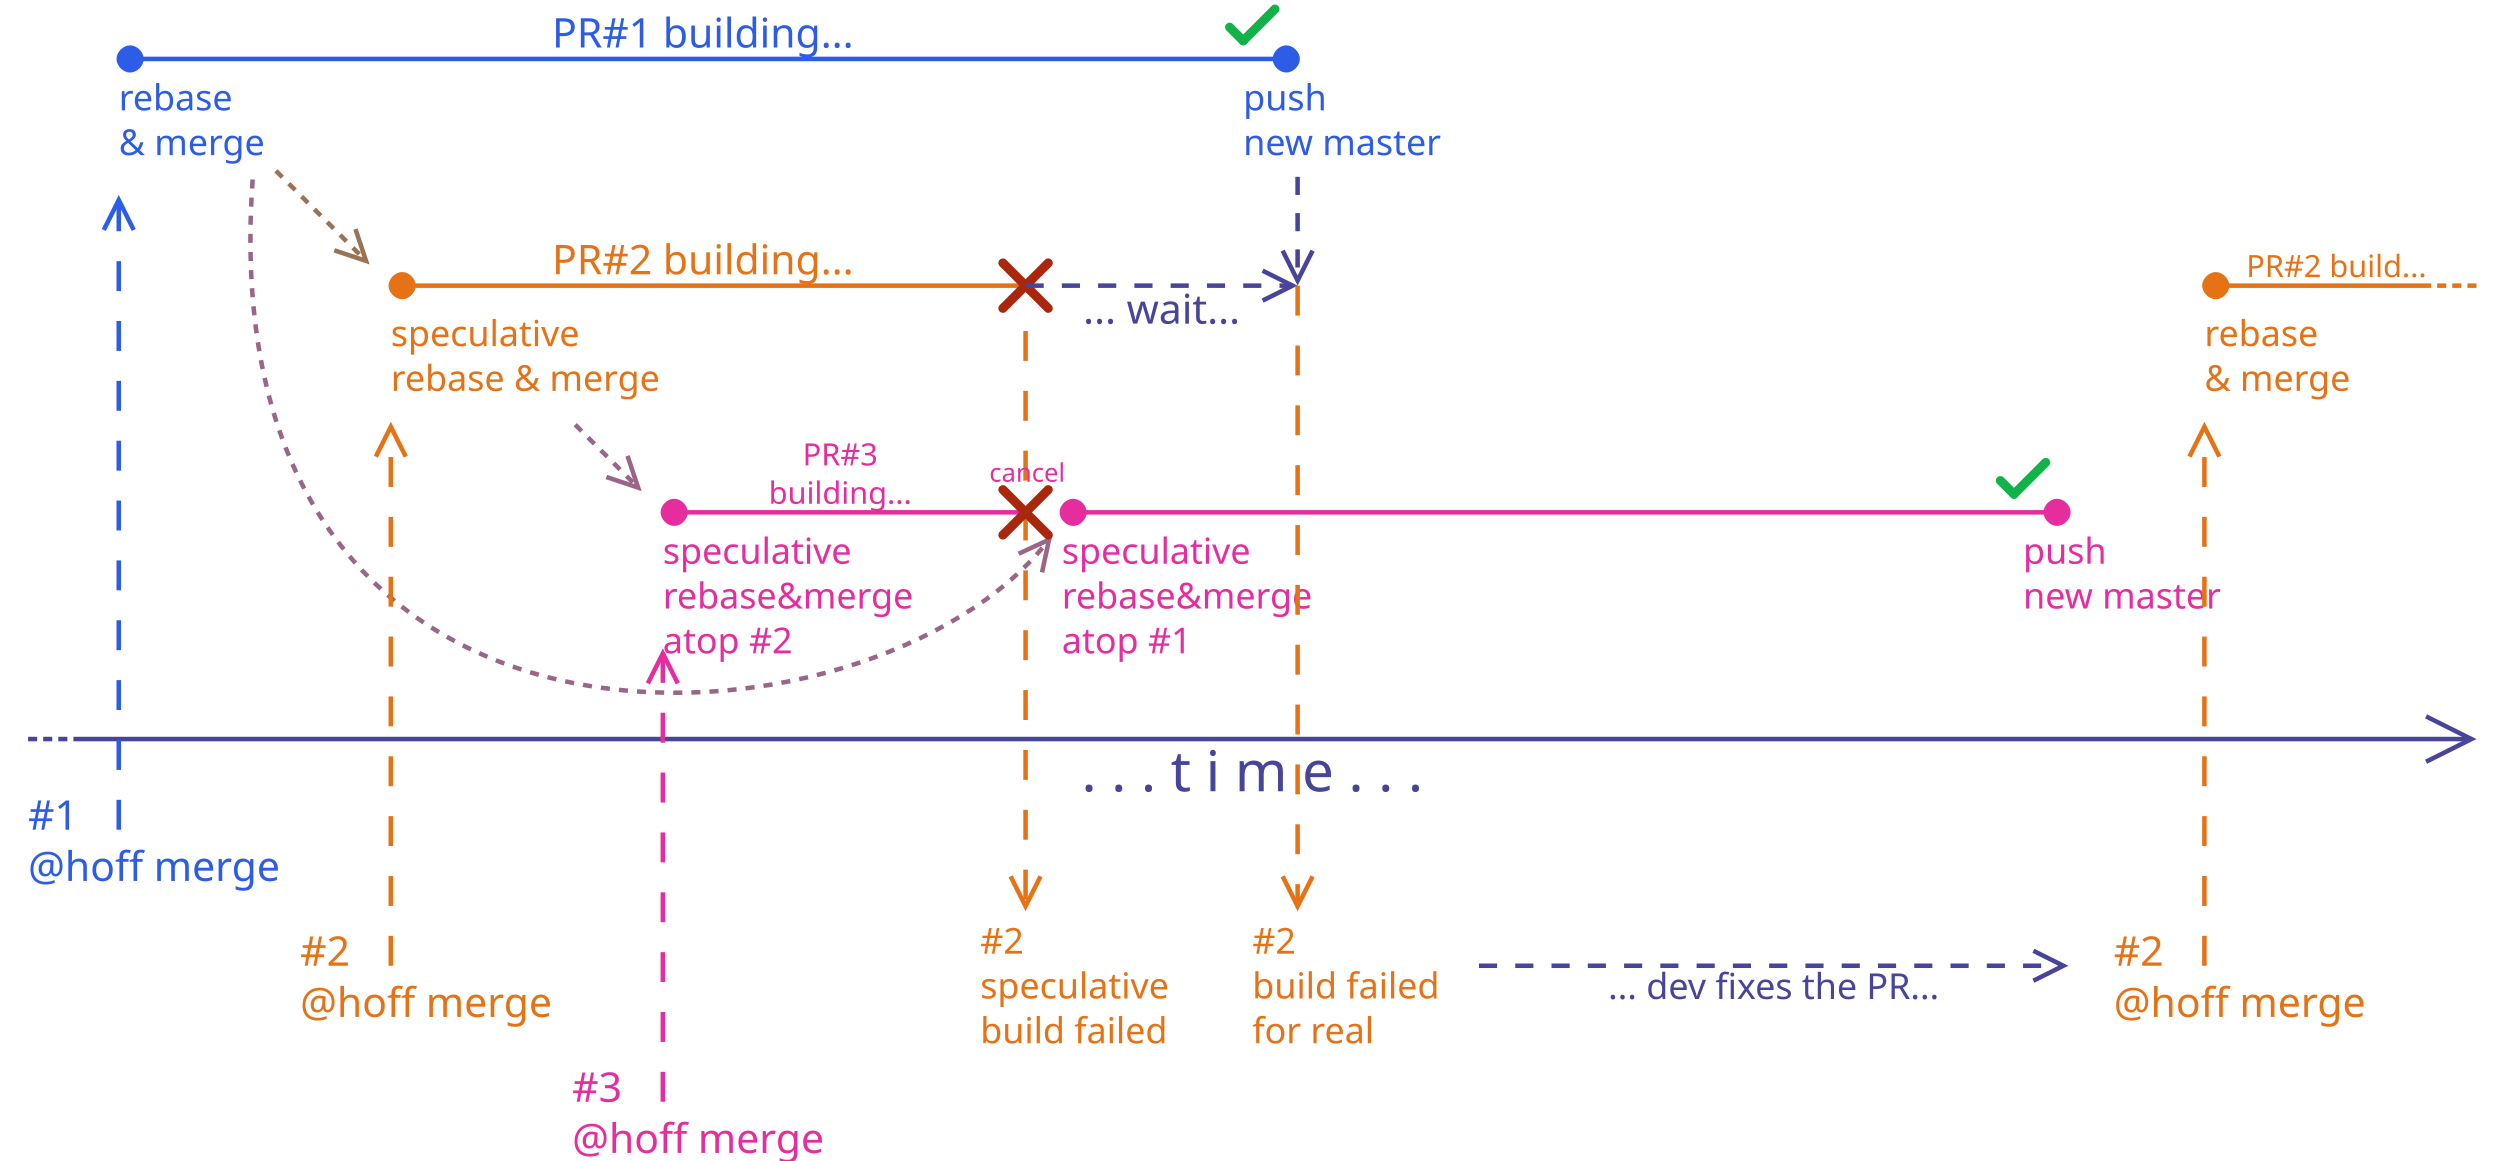
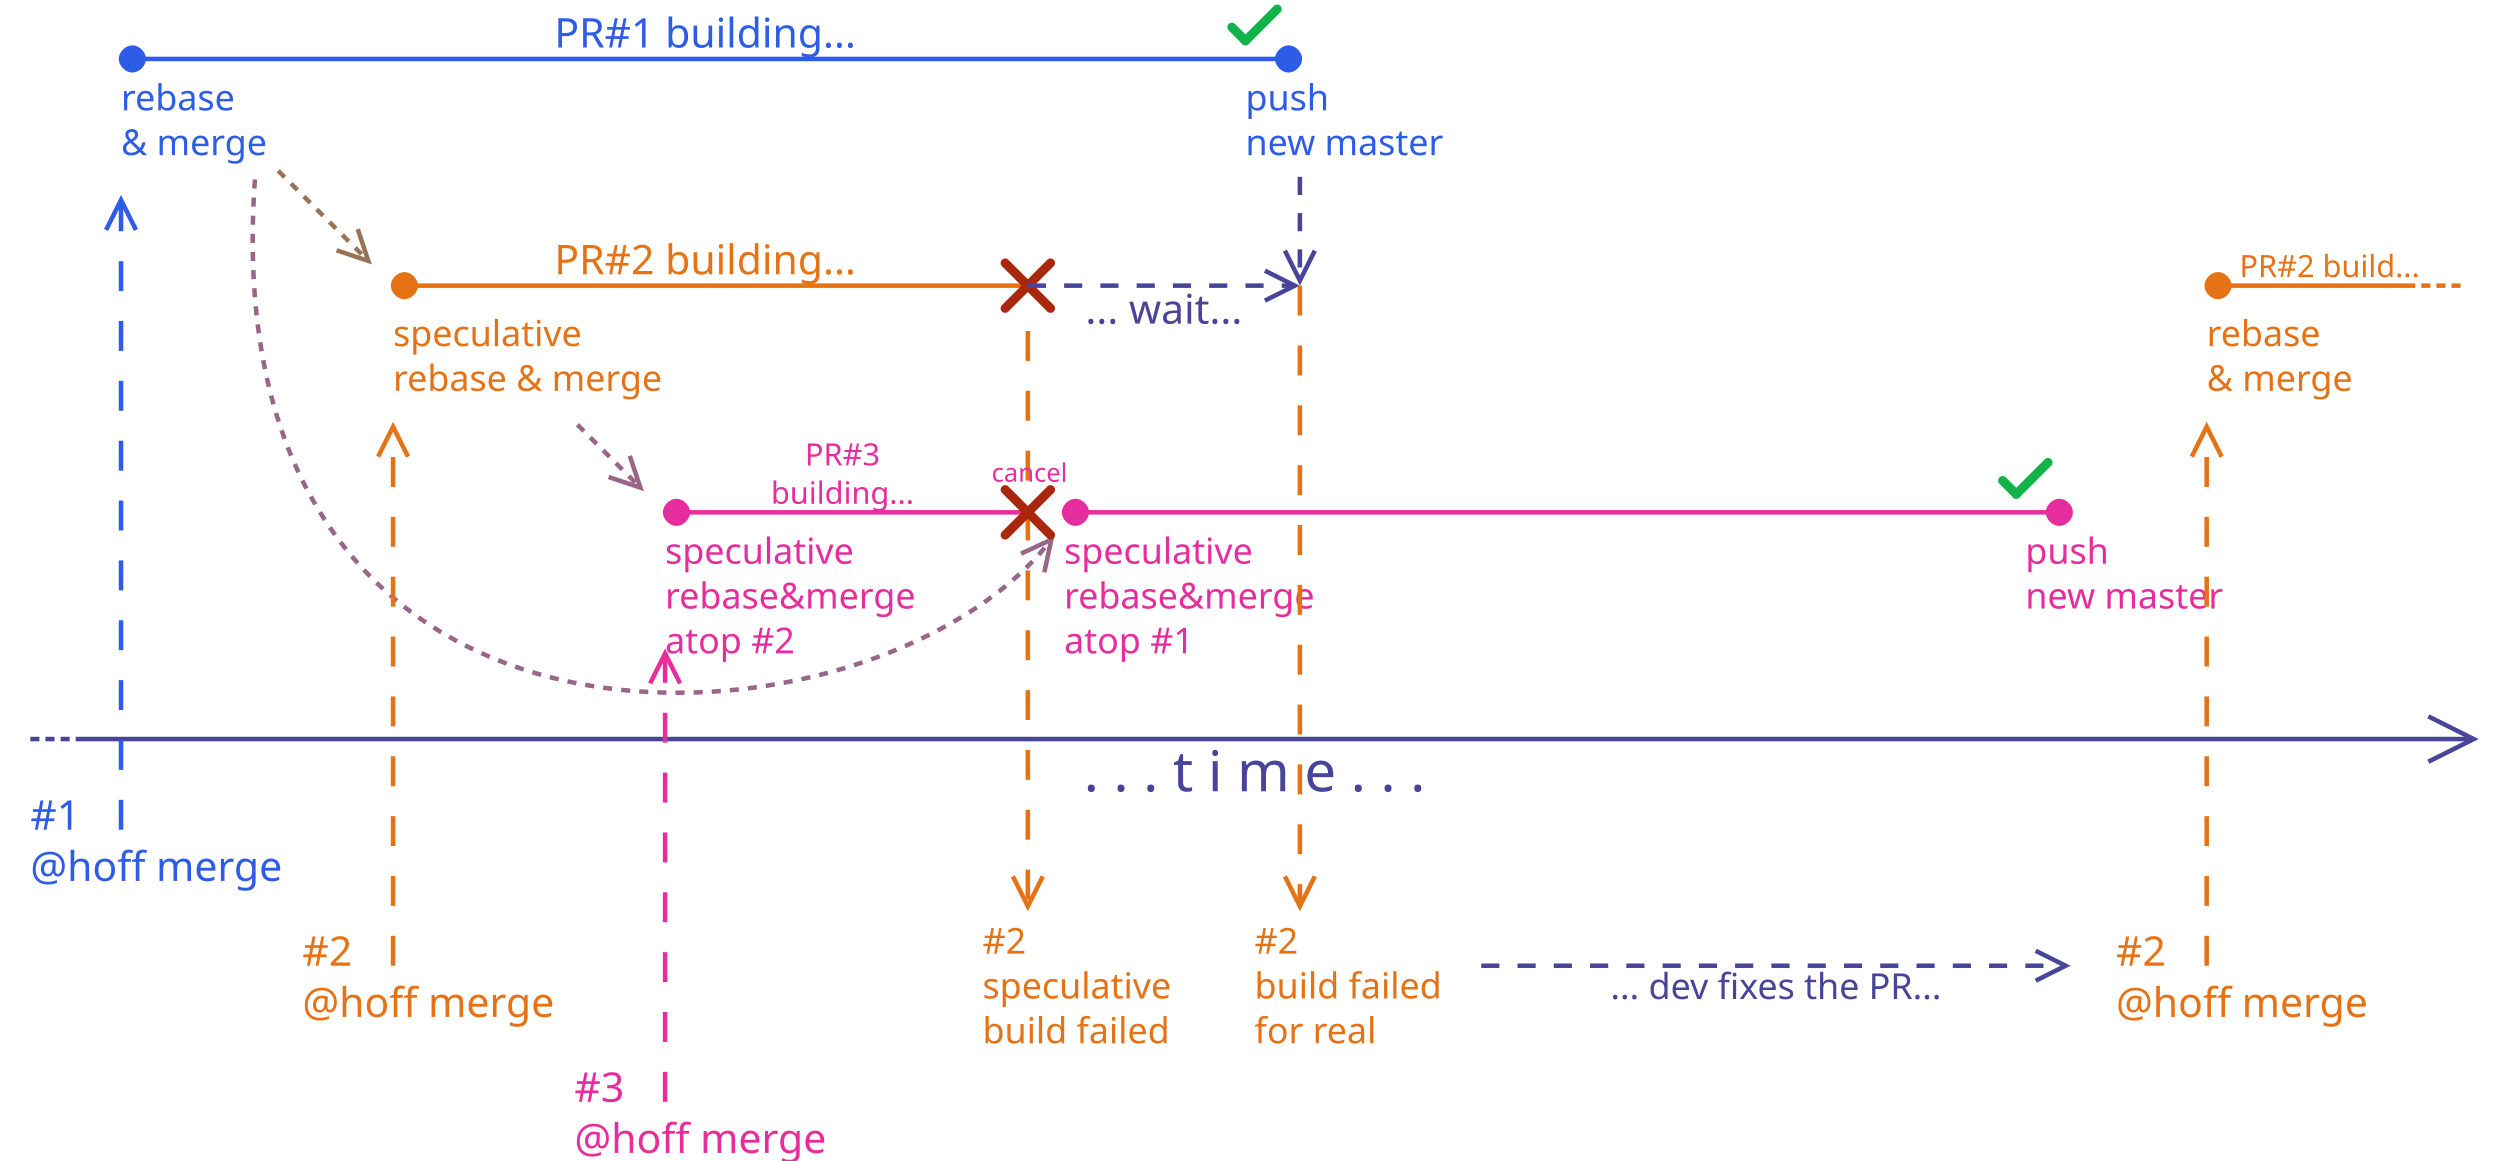
- <svg xmlns="http://www.w3.org/2000/svg" width="28cm" height="13cm" viewBox="-2 7 543 256">
+ <svg xmlns="http://www.w3.org/2000/svg" width="28cm" height="13cm" viewBox="-2 7 542 256">
  <g id="Background">
    <g>
      <path style="fill: none; stroke-opacity: 1; stroke-width: 1; stroke-dasharray: 2; stroke: #996687" d="M 49.53 46.583 C 39.53,186.583 185.877,175.154 224.48,126.9" />
      <polyline style="fill: none; stroke-opacity: 1; stroke-width: 1; stroke: #996687" points="223.632,133.242 225.179,126.027 218.479,129.119 " />
    </g>
    <text font-size="9.031" style="fill: #2d5ce6; fill-opacity: 1; stroke: none;text-anchor:middle;font-family:sans-serif;font-style:normal;font-weight:normal" x="150" y="17.482">
      <tspan x="150" y="17.482">PR#1 building...</tspan>
      <tspan x="150" y="28.771" />
    </text>
    <g>
      <line style="fill: none; stroke-opacity: 1; stroke-width: 1; stroke: #474499" x1="10" y1="170" x2="537.764" y2="170" />
      <line style="fill: none; stroke-opacity: 1; stroke-width: 1; stroke: #474499" x1="0" y1="170" x2="2" y2="170" />
      <line style="fill: none; stroke-opacity: 1; stroke-width: 1; stroke: #474499" x1="3.333" y1="170" x2="5.333" y2="170" />
      <line style="fill: none; stroke-opacity: 1; stroke-width: 1; stroke: #474499" x1="6.667" y1="170" x2="8.667" y2="170" />
      <polyline style="fill: none; stroke-opacity: 1; stroke-width: 1; stroke: #474499" points="528.882,175 538.882,170 528.882,165 " />
    </g>
    <text font-size="12.418" style="fill: #474499; fill-opacity: 1; stroke: none;text-anchor:middle;font-family:sans-serif;font-style:normal;font-weight:normal" x="270" y="181.526">
      <tspan x="270" y="181.526">. . . t i m e . . .</tspan>
    </text>
    <text font-size="7.902" style="fill: #2d5ce6; fill-opacity: 1; stroke: none;text-anchor:start;font-family:sans-serif;font-style:normal;font-weight:normal" x="268" y="31.335">
      <tspan x="268" y="31.335">push</tspan>
      <tspan x="268" y="41.213">new master</tspan>
    </text>
    <text font-size="7.902" style="fill: #2d5ce6; fill-opacity: 1; stroke: none;text-anchor:start;font-family:sans-serif;font-style:normal;font-weight:normal" x="20" y="31.335">
      <tspan x="20" y="31.335">rebase</tspan>
      <tspan x="20" y="41.213">&amp; merge</tspan>
    </text>
    <g>
      <line style="fill: none; stroke-opacity: 1; stroke-width: 1; stroke-dasharray: 6.6; stroke: #2d5ce6" x1="20" y1="190" x2="20" y2="52.236" />
      <polyline style="fill: none; stroke-opacity: 1; stroke-width: 1; stroke: #2d5ce6" points="23.3,57.718 20,51.118 16.7,57.718 " />
    </g>
    <text font-size="9.031" style="fill: #2d5ce6; fill-opacity: 1; stroke: none;text-anchor:start;font-family:sans-serif;font-style:normal;font-weight:normal" x="0" y="190">
      <tspan x="0" y="190">#1</tspan>
      <tspan x="0" y="201.289">@hoff merge</tspan>
    </text>
    <g>
      <line style="fill: none; stroke-opacity: 1; stroke-width: 1; stroke-dasharray: 6.6; stroke: #e67216" x1="80" y1="220" x2="80" y2="102.236" />
      <polyline style="fill: none; stroke-opacity: 1; stroke-width: 1; stroke: #e67216" points="83.3,107.718 80,101.118 76.7,107.718 " />
    </g>
    <text font-size="9.031" style="fill: #e67216; fill-opacity: 1; stroke: none;text-anchor:start;font-family:sans-serif;font-style:normal;font-weight:normal" x="60" y="220">
      <tspan x="60" y="220">#2</tspan>
      <tspan x="60" y="231.289">@hoff merge</tspan>
    </text>
    <g>
      <line style="fill: none; stroke-opacity: 1; stroke-width: 1; stroke-dasharray: 6.6; stroke: #e62d9e" x1="140" y1="250" x2="140" y2="152.236" />
      <polyline style="fill: none; stroke-opacity: 1; stroke-width: 1; stroke: #e62d9e" points="143.3,157.718 140,151.118 136.7,157.718 " />
    </g>
    <text font-size="9.031" style="fill: #e62d9e; fill-opacity: 1; stroke: none;text-anchor:start;font-family:sans-serif;font-style:normal;font-weight:normal" x="120" y="250">
      <tspan x="120" y="250">#3</tspan>
      <tspan x="120" y="261.289">@hoff merge</tspan>
    </text>
    <g>
      <line style="fill: none; stroke-opacity: 1; stroke-width: 1; stroke: #2d5ce6" x1="20" y1="20" x2="280" y2="20" />
      <path style="fill: #2d5ce6; fill-opacity: 1; stroke-opacity: 1; stroke-width: 1; stroke: #2d5ce6" fill-rule="evenodd" d="M 20 20 C 20,18.75 21.25,17.5 22.5,17.5 C 23.75,17.5 25,18.75 25,20 C 25,21.25 23.75,22.5 22.5,22.5 C 21.25,22.5 20,21.25 20,20z" />
      <path style="fill: #2d5ce6; fill-opacity: 1; stroke-opacity: 1; stroke-width: 1; stroke: #2d5ce6" fill-rule="evenodd" d="M 280 20 C 280,21.25 278.75,22.5 277.5,22.5 C 276.25,22.5 275,21.25 275,20 C 275,18.75 276.25,17.5 277.5,17.5 C 278.75,17.5 280,18.75 280,20z" />
    </g>
    <text font-size="9.031" style="fill: #e67216; fill-opacity: 1; stroke: none;text-anchor:middle;font-family:sans-serif;font-style:normal;font-weight:normal" x="150" y="67.482">
      <tspan x="150" y="67.482">PR#2 building...</tspan>
      <tspan x="150" y="78.771" />
    </text>
    <text font-size="7.902" style="fill: #e67216; fill-opacity: 1; stroke: none;text-anchor:start;font-family:sans-serif;font-style:normal;font-weight:normal" x="80" y="83.335">
      <tspan x="80" y="83.335">speculative</tspan>
      <tspan x="80" y="93.213">rebase &amp; merge</tspan>
    </text>
    <g>
      <line style="fill: none; stroke-opacity: 1; stroke-width: 1; stroke: #e67216" x1="80" y1="70" x2="220" y2="70" />
      <path style="fill: #e67216; fill-opacity: 1; stroke-opacity: 1; stroke-width: 1; stroke: #e67216" fill-rule="evenodd" d="M 80 70 C 80,68.75 81.25,67.5 82.5,67.5 C 83.75,67.5 85,68.75 85,70 C 85,71.25 83.75,72.5 82.5,72.5 C 81.25,72.5 80,71.25 80,70z" />
    </g>
    <text font-size="6.773" style="fill: #e62d9e; fill-opacity: 1; stroke: none;text-anchor:middle;font-family:sans-serif;font-style:normal;font-weight:normal" x="180" y="109.645">
      <tspan x="180" y="109.645">PR#3</tspan>
      <tspan x="180" y="118.112">building...</tspan>
      <tspan x="180" y="126.578" />
      <tspan x="180" y="135.045" />
    </text>
    <text font-size="7.902" style="fill: #e62d9e; fill-opacity: 1; stroke: none;text-anchor:start;font-family:sans-serif;font-style:normal;font-weight:normal" x="440" y="131.335">
      <tspan x="440" y="131.335">push</tspan>
      <tspan x="440" y="141.213">new master</tspan>
    </text>
    <text font-size="7.902" style="fill: #e62d9e; fill-opacity: 1; stroke: none;text-anchor:start;font-family:sans-serif;font-style:normal;font-weight:normal" x="140" y="131.335">
      <tspan x="140" y="131.335">speculative</tspan>
      <tspan x="140" y="141.213">rebase&amp;merge</tspan>
      <tspan x="140" y="151.091">atop #2</tspan>
    </text>
    <g>
      <line style="fill: none; stroke-opacity: 1; stroke-width: 1; stroke: #e62d9e" x1="140" y1="120" x2="220" y2="120" />
      <path style="fill: #e62d9e; fill-opacity: 1; stroke-opacity: 1; stroke-width: 1; stroke: #e62d9e" fill-rule="evenodd" d="M 140 120 C 140,118.75 141.25,117.5 142.5,117.5 C 143.75,117.5 145,118.75 145,120 C 145,121.25 143.75,122.5 142.5,122.5 C 141.25,122.5 140,121.25 140,120z" />
    </g>
    <text font-size="7.902" style="fill: #e67216; fill-opacity: 1; stroke: none;text-anchor:start;font-family:sans-serif;font-style:normal;font-weight:normal" x="210" y="217.335">
      <tspan x="210" y="217.335">#2</tspan>
      <tspan x="210" y="227.213">speculative</tspan>
      <tspan x="210" y="237.091">build failed</tspan>
    </text>
    <g>
      <line style="fill: none; stroke-opacity: 1; stroke-width: 1; stroke-dasharray: 6.6; stroke: #e67216" x1="220" y1="80" x2="220" y2="205.764" />
      <polyline style="fill: none; stroke-opacity: 1; stroke-width: 1; stroke: #e67216" points="216.7,200.282 220,206.882 223.3,200.282 " />
    </g>
    <g>
      <line style="fill: none; stroke-opacity: 1; stroke-width: 2; stroke-linecap: round; stroke: #a8270d" x1="215" y1="75" x2="225" y2="65" />
      <line style="fill: none; stroke-opacity: 1; stroke-width: 2; stroke-linecap: round; stroke: #a8270d" x1="215" y1="65" x2="225" y2="75" />
    </g>
    <g>
      <line style="fill: none; stroke-opacity: 1; stroke-width: 1; stroke: #e62d9e" x1="228" y1="120" x2="450" y2="120" />
      <path style="fill: #e62d9e; fill-opacity: 1; stroke-opacity: 1; stroke-width: 1; stroke: #e62d9e" fill-rule="evenodd" d="M 228 120 C 228,118.75 229.25,117.5 230.5,117.5 C 231.75,117.5 233,118.75 233,120 C 233,121.25 231.75,122.5 230.5,122.5 C 229.25,122.5 228,121.25 228,120z" />
      <path style="fill: #e62d9e; fill-opacity: 1; stroke-opacity: 1; stroke-width: 1; stroke: #e62d9e" fill-rule="evenodd" d="M 450 120 C 450,121.25 448.75,122.5 447.5,122.5 C 446.25,122.5 445,121.25 445,120 C 445,118.75 446.25,117.5 447.5,117.5 C 448.75,117.5 450,118.75 450,120z" />
    </g>
    <text font-size="7.902" style="fill: #e62d9e; fill-opacity: 1; stroke: none;text-anchor:start;font-family:sans-serif;font-style:normal;font-weight:normal" x="228" y="131.335">
      <tspan x="228" y="131.335">speculative</tspan>
      <tspan x="228" y="141.213">rebase&amp;merge</tspan>
      <tspan x="228" y="151.091">atop #1</tspan>
    </text>
    <g>
      <line style="fill: none; stroke-opacity: 1; stroke-width: 2; stroke-linecap: round; stroke: #a8270d" x1="215" y1="125" x2="225" y2="115" />
      <line style="fill: none; stroke-opacity: 1; stroke-width: 2; stroke-linecap: round; stroke: #a8270d" x1="215" y1="115" x2="225" y2="125" />
    </g>
    <text font-size="5.644" style="fill: #e62d9e; fill-opacity: 1; stroke: none;text-anchor:start;font-family:sans-serif;font-style:normal;font-weight:normal" x="212" y="113.239">
      <tspan x="212" y="113.239">cancel</tspan>
    </text>
    <g>
      <line style="fill: none; stroke-opacity: 1; stroke-width: 1; stroke-dasharray: 4; stroke: #474499" x1="220" y1="70" x2="277.764" y2="70" />
      <polyline style="fill: none; stroke-opacity: 1; stroke-width: 1; stroke: #474499" points="272.282,73.3 278.882,70 272.282,66.7 " />
    </g>
    <text font-size="9.031" style="fill: #474499; fill-opacity: 1; stroke: none;text-anchor:middle;font-family:sans-serif;font-style:normal;font-weight:normal" x="250" y="78.383">
      <tspan x="250" y="78.383">... wait...</tspan>
    </text>
    <g>
      <line style="fill: none; stroke-opacity: 1; stroke-width: 1; stroke-dasharray: 6.6; stroke: #e67216" x1="280" y1="70" x2="280" y2="205.764" />
      <polyline style="fill: none; stroke-opacity: 1; stroke-width: 1; stroke: #e67216" points="276.7,200.282 280,206.882 283.3,200.282 " />
    </g>
    <text font-size="7.902" style="fill: #e67216; fill-opacity: 1; stroke: none;text-anchor:start;font-family:sans-serif;font-style:normal;font-weight:normal" x="270" y="217.335">
      <tspan x="270" y="217.335">#2</tspan>
      <tspan x="270" y="227.213">build failed</tspan>
      <tspan x="270" y="237.091">for real</tspan>
    </text>
    <g>
      <line style="fill: none; stroke-opacity: 1; stroke-width: 1; stroke-dasharray: 4; stroke: #474499" x1="280" y1="46" x2="280" y2="67.764" />
      <polyline style="fill: none; stroke-opacity: 1; stroke-width: 1; stroke: #474499" points="276.7,62.282 280,68.882 283.3,62.282 " />
    </g>
    <g>
      <line style="fill: none; stroke-opacity: 1; stroke-width: 1; stroke-dasharray: 2; stroke: #997356" x1="54.667" y1="44.667" x2="73.752" y2="63.752" />
      <polyline style="fill: none; stroke-opacity: 1; stroke-width: 1; stroke: #997356" points="67.542,62.209 74.543,64.543 72.209,57.542 " />
    </g>
    <g>
      <line style="fill: none; stroke-opacity: 1; stroke-width: 1; stroke-dasharray: 2; stroke: #996687" x1="120.667" y1="100.667" x2="133.752" y2="113.752" />
      <polyline style="fill: none; stroke-opacity: 1; stroke-width: 1; stroke: #996687" points="127.542,112.209 134.543,114.543 132.209,107.542 " />
    </g>
    <g transform="matrix(1,0,0,1,85,7)">
      <line style="fill: none; stroke-opacity: 1; stroke-width: 2; stroke-linecap: round; stroke: #11b349" x1="183" y1="9" x2="190" y2="2" />
      <line style="fill: none; stroke-opacity: 1; stroke-width: 2; stroke-linecap: round; stroke: #11b349" x1="180" y1="6" x2="183" y2="9" />
    </g>
    <g transform="matrix(1,0,0,1,255,107)">
      <line style="fill: none; stroke-opacity: 1; stroke-width: 2; stroke-linecap: round; stroke: #11b349" x1="183" y1="9" x2="190" y2="2" />
      <line style="fill: none; stroke-opacity: 1; stroke-width: 2; stroke-linecap: round; stroke: #11b349" x1="180" y1="6" x2="183" y2="9" />
    </g>
    <g>
      <line style="fill: none; stroke-opacity: 1; stroke-width: 1; stroke-dasharray: 6.6; stroke: #e67216" x1="480" y1="220" x2="480" y2="102.236" />
      <polyline style="fill: none; stroke-opacity: 1; stroke-width: 1; stroke: #e67216" points="483.3,107.718 480,101.118 476.7,107.718 " />
    </g>
    <text font-size="9.031" style="fill: #e67216; fill-opacity: 1; stroke: none;text-anchor:start;font-family:sans-serif;font-style:normal;font-weight:normal" x="460" y="220">
      <tspan x="460" y="220">#2</tspan>
      <tspan x="460" y="231.289">@hoff merge</tspan>
    </text>
-     <text font-size="6.773" style="fill: #e67216; fill-opacity: 1; stroke: none;text-anchor:middle;font-family:sans-serif;font-style:normal;font-weight:normal" x="510" y="68.112">
-       <tspan x="510" y="68.112">PR#2 build...</tspan>
-       <tspan x="510" y="76.578" />
+     <text font-size="6.773" style="fill: #e67216; fill-opacity: 1; stroke: none;text-anchor:middle;font-family:sans-serif;font-style:normal;font-weight:normal" x="508" y="68.112">
+       <tspan x="508" y="68.112">PR#2 build...</tspan>
+       <tspan x="508" y="76.578" />
    </text>
    <text font-size="7.902" style="fill: #e67216; fill-opacity: 1; stroke: none;text-anchor:start;font-family:sans-serif;font-style:normal;font-weight:normal" x="480" y="83.335">
      <tspan x="480" y="83.335">rebase</tspan>
      <tspan x="480" y="93.213">&amp; merge</tspan>
    </text>
    <g>
-       <line style="fill: none; stroke-opacity: 1; stroke-width: 1; stroke: #e67216" x1="480" y1="70" x2="530" y2="70" />
+       <line style="fill: none; stroke-opacity: 1; stroke-width: 1; stroke: #e67216" x1="480" y1="70" x2="526" y2="70" />
      <path style="fill: #e67216; fill-opacity: 1; stroke-opacity: 1; stroke-width: 1; stroke: #e67216" fill-rule="evenodd" d="M 480 70 C 480,68.75 481.25,67.5 482.5,67.5 C 483.75,67.5 485,68.75 485,70 C 485,71.25 483.75,72.5 482.5,72.5 C 481.25,72.5 480,71.25 480,70z" />
-       <line style="fill: none; stroke-opacity: 1; stroke-width: 1; stroke: #e67216" x1="540" y1="70" x2="538" y2="70" />
-       <line style="fill: none; stroke-opacity: 1; stroke-width: 1; stroke: #e67216" x1="536.667" y1="70" x2="534.667" y2="70" />
-       <line style="fill: none; stroke-opacity: 1; stroke-width: 1; stroke: #e67216" x1="533.333" y1="70" x2="531.333" y2="70" />
+       <line style="fill: none; stroke-opacity: 1; stroke-width: 1; stroke: #e67216" x1="536" y1="70" x2="534" y2="70" />
+       <line style="fill: none; stroke-opacity: 1; stroke-width: 1; stroke: #e67216" x1="532.667" y1="70" x2="530.667" y2="70" />
+       <line style="fill: none; stroke-opacity: 1; stroke-width: 1; stroke: #e67216" x1="529.333" y1="70" x2="527.333" y2="70" />
    </g>
    <g>
      <line style="fill: none; stroke-opacity: 1; stroke-width: 1; stroke-dasharray: 4; stroke: #474499" x1="320" y1="220" x2="447.764" y2="220" />
      <polyline style="fill: none; stroke-opacity: 1; stroke-width: 1; stroke: #474499" points="442.282,223.3 448.882,220 442.282,216.7 " />
    </g>
    <text font-size="7.902" style="fill: #474499; fill-opacity: 1; stroke: none;text-anchor:middle;font-family:sans-serif;font-style:normal;font-weight:normal" x="385" y="227.335">
      <tspan x="385" y="227.335">... dev fixes the PR...</tspan>
    </text>
  </g>
</svg>
